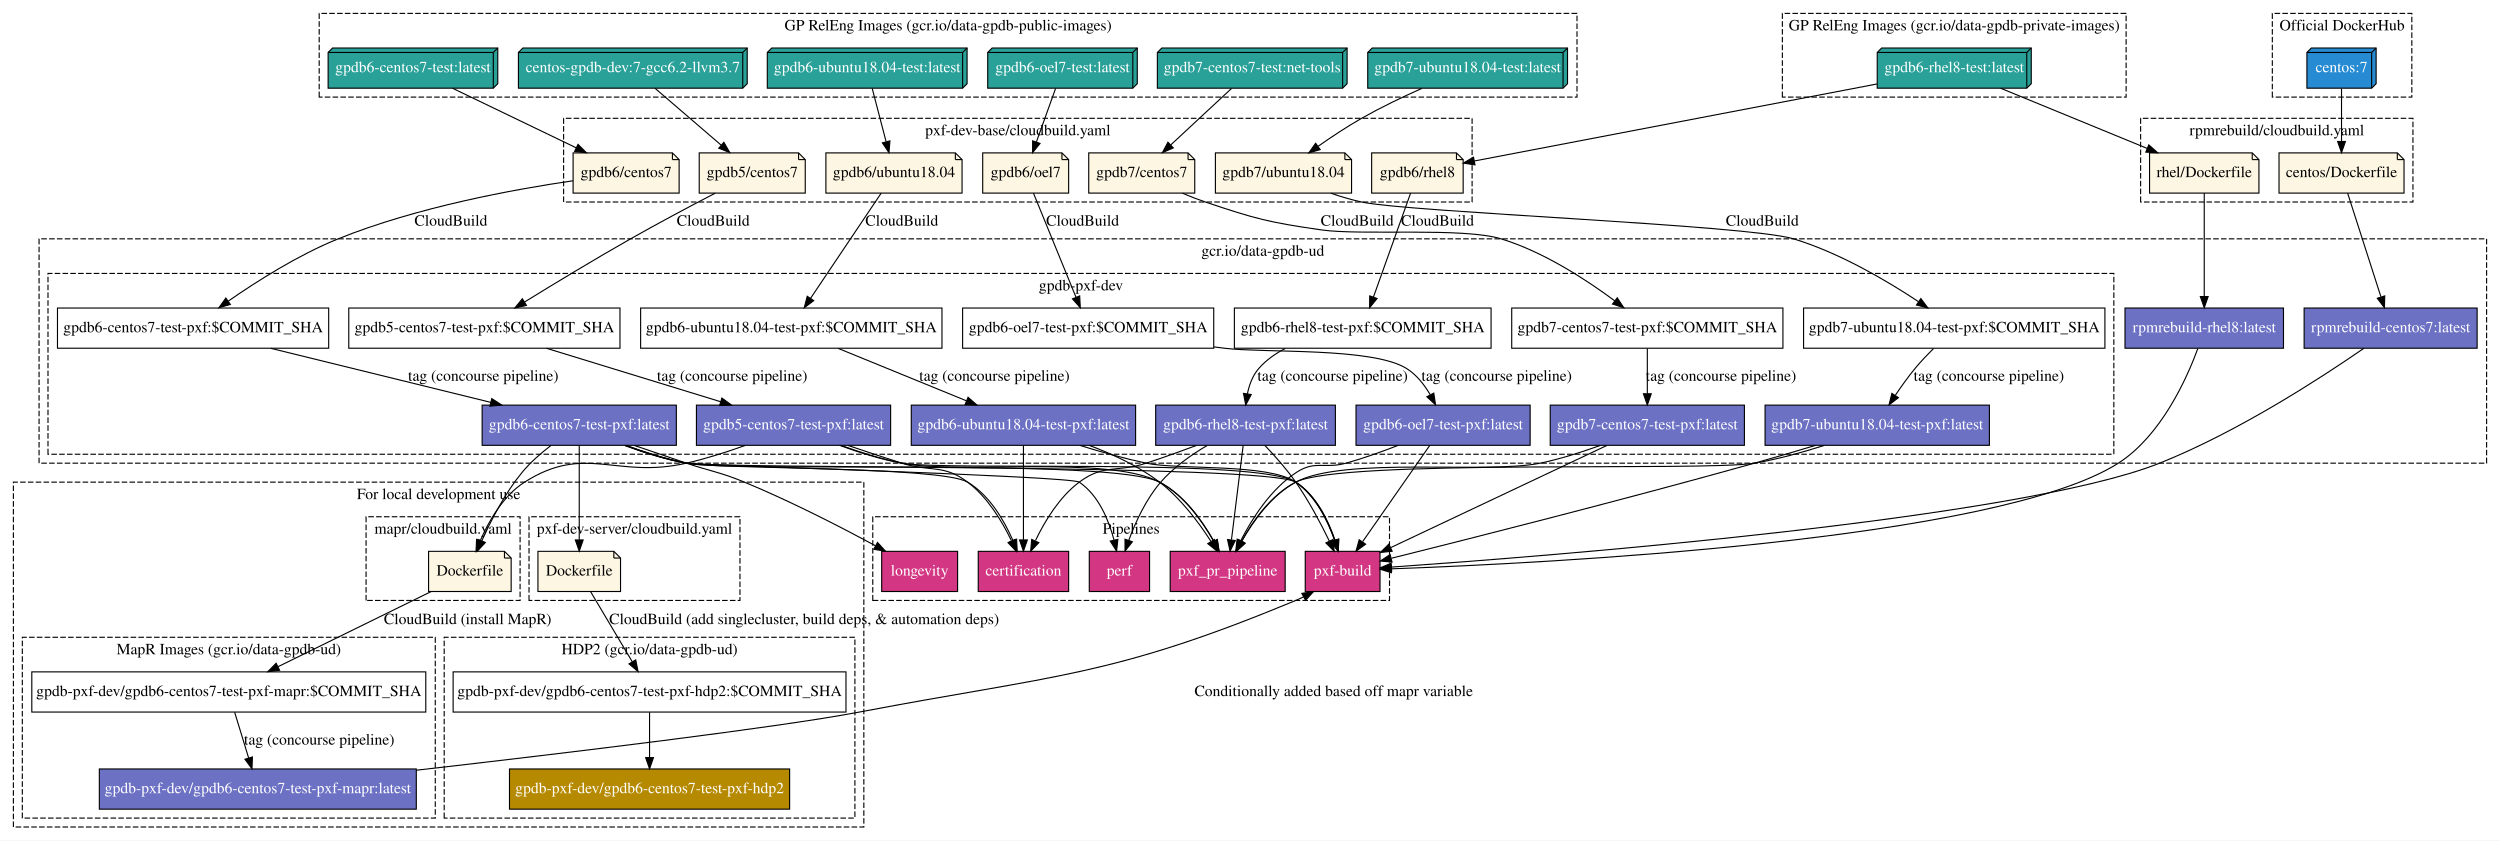
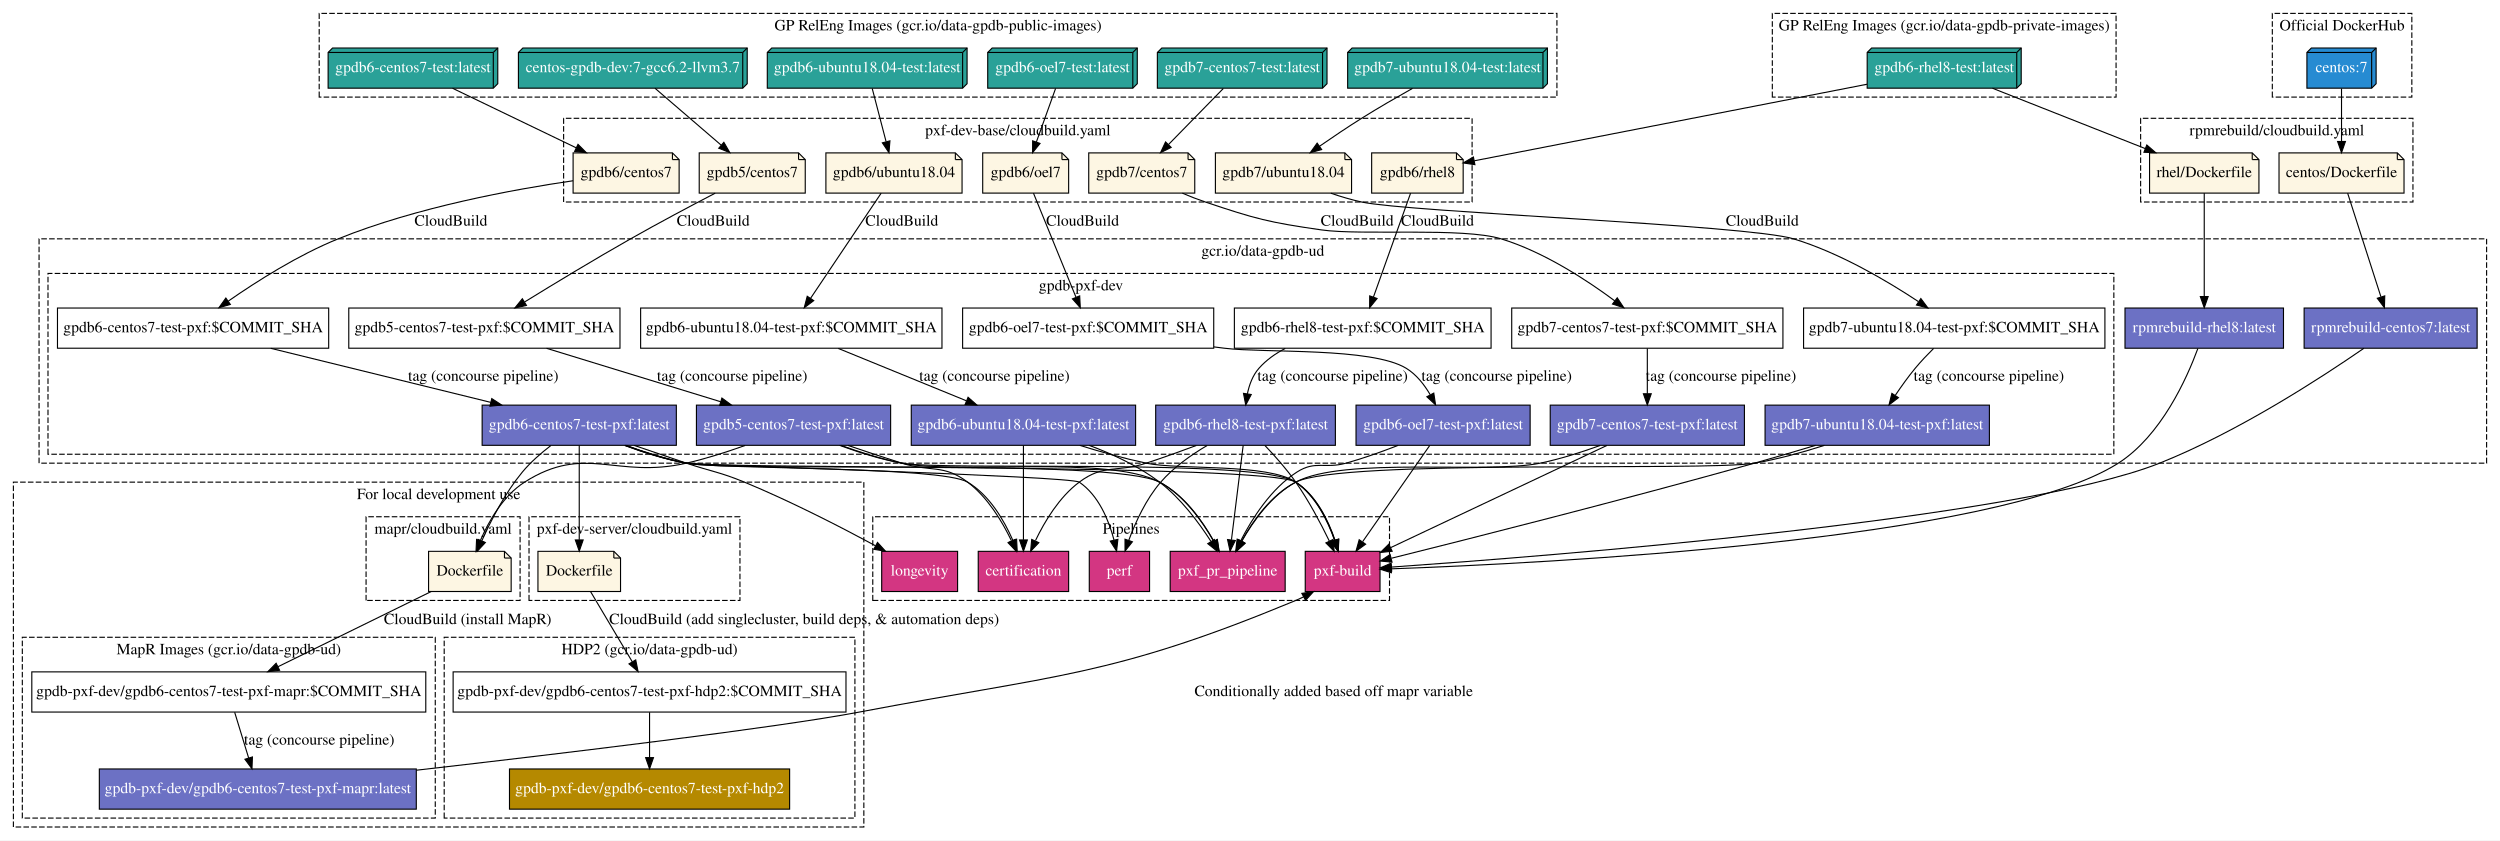
<svg xmlns="http://www.w3.org/2000/svg" width="2240pt" height="753pt" viewBox="0.00 0.00 2240.00 753.00">
  <g id="graph0" class="graph" transform="scale(1 1) rotate(0) translate(4 749)">
    <polygon fill="white" stroke="transparent" points="-4,4 -4,-749 2236,-749 2236,4 -4,4" />
    <g id="clust1" class="cluster">
      <polygon fill="none" stroke="black" stroke-dasharray="5,2" points="2032,-662 2032,-737 2157,-737 2157,-662 2032,-662" />
      <text text-anchor="middle" x="2094.5" y="-721.8" font-family="Times,serif" font-size="14.00">Official DockerHub</text>
    </g>
    <g id="clust2" class="cluster">
-       <polygon fill="none" stroke="black" stroke-dasharray="5,2" points="282,-662 282,-737 1409,-737 1409,-662 282,-662" />
-       <text text-anchor="middle" x="845.5" y="-721.8" font-family="Times,serif" font-size="14.00">GP RelEng Images (gcr.io/data-gpdb-public-images)</text>
+       <polygon fill="none" stroke="black" stroke-dasharray="5,2" points="282,-662 282,-737 1391,-737 1391,-662 282,-662" />
+       <text text-anchor="middle" x="836.5" y="-721.8" font-family="Times,serif" font-size="14.00">GP RelEng Images (gcr.io/data-gpdb-public-images)</text>
    </g>
    <g id="clust3" class="cluster">
-       <polygon fill="none" stroke="black" stroke-dasharray="5,2" points="1593,-662 1593,-737 1901,-737 1901,-662 1593,-662" />
-       <text text-anchor="middle" x="1747" y="-721.8" font-family="Times,serif" font-size="14.00">GP RelEng Images (gcr.io/data-gpdb-private-images)</text>
+       <polygon fill="none" stroke="black" stroke-dasharray="5,2" points="1584,-662 1584,-737 1892,-737 1892,-662 1584,-662" />
+       <text text-anchor="middle" x="1738" y="-721.8" font-family="Times,serif" font-size="14.00">GP RelEng Images (gcr.io/data-gpdb-private-images)</text>
    </g>
    <g id="clust4" class="cluster">
      <polygon fill="none" stroke="black" stroke-dasharray="5,2" points="501,-568 501,-643 1315,-643 1315,-568 501,-568" />
      <text text-anchor="middle" x="908" y="-627.8" font-family="Times,serif" font-size="14.00">pxf-dev-base/cloudbuild.yaml</text>
    </g>
    <g id="clust5" class="cluster">
      <polygon fill="none" stroke="black" stroke-dasharray="5,2" points="1914,-568 1914,-643 2158,-643 2158,-568 1914,-568" />
      <text text-anchor="middle" x="2036" y="-627.8" font-family="Times,serif" font-size="14.00">rpmrebuild/cloudbuild.yaml</text>
    </g>
    <g id="clust6" class="cluster">
      <polygon fill="none" stroke="black" stroke-dasharray="5,2" points="31,-334 31,-535 2224,-535 2224,-334 31,-334" />
      <text text-anchor="middle" x="1127.5" y="-519.8" font-family="Times,serif" font-size="14.00">gcr.io/data-gpdb-ud</text>
    </g>
    <g id="clust7" class="cluster">
      <polygon fill="none" stroke="black" stroke-dasharray="5,2" points="39,-342 39,-504 1890,-504 1890,-342 39,-342" />
      <text text-anchor="middle" x="964.5" y="-488.8" font-family="Times,serif" font-size="14.00">gpdb-pxf-dev</text>
    </g>
    <g id="clust8" class="cluster">
      <polygon fill="none" stroke="black" stroke-dasharray="5,2" points="778,-211 778,-286 1241,-286 1241,-211 778,-211" />
      <text text-anchor="middle" x="1009.5" y="-270.8" font-family="Times,serif" font-size="14.00">Pipelines</text>
    </g>
    <g id="clust9" class="cluster">
      <polygon fill="none" stroke="black" stroke-dasharray="5,2" points="8,-8 8,-317 770,-317 770,-8 8,-8" />
      <text text-anchor="middle" x="389" y="-301.8" font-family="Times,serif" font-size="14.00">For local development use</text>
    </g>
    <g id="clust10" class="cluster">
      <polygon fill="none" stroke="black" stroke-dasharray="5,2" points="470,-211 470,-286 659,-286 659,-211 470,-211" />
      <text text-anchor="middle" x="564.5" y="-270.8" font-family="Times,serif" font-size="14.00">pxf-dev-server/cloudbuild.yaml</text>
    </g>
    <g id="clust11" class="cluster">
      <polygon fill="none" stroke="black" stroke-dasharray="5,2" points="324,-211 324,-286 462,-286 462,-211 324,-211" />
      <text text-anchor="middle" x="393" y="-270.8" font-family="Times,serif" font-size="14.00">mapr/cloudbuild.yaml</text>
    </g>
    <g id="clust12" class="cluster">
      <polygon fill="none" stroke="black" stroke-dasharray="5,2" points="16,-16 16,-178 386,-178 386,-16 16,-16" />
      <text text-anchor="middle" x="201" y="-162.8" font-family="Times,serif" font-size="14.00">MapR Images (gcr.io/data-gpdb-ud)</text>
    </g>
    <g id="clust13" class="cluster">
      <polygon fill="none" stroke="black" stroke-dasharray="5,2" points="394,-16 394,-178 762,-178 762,-16 394,-16" />
      <text text-anchor="middle" x="578" y="-162.8" font-family="Times,serif" font-size="14.00">HDP2 (gcr.io/data-gpdb-ud)</text>
    </g>
    <g id="node1" class="node">
      <polygon fill="#268bd2" stroke="black" points="2125,-706 2067,-706 2063,-702 2063,-670 2121,-670 2125,-674 2125,-706" />
      <polyline fill="none" stroke="black" points="2121,-702 2063,-702 " />
      <polyline fill="none" stroke="black" points="2121,-702 2121,-670 " />
      <polyline fill="none" stroke="black" points="2121,-702 2125,-706 " />
      <text text-anchor="middle" x="2094" y="-684.3" font-family="Times,serif" font-size="14.00" fill="white">centos:7</text>
    </g>
    <g id="node16" class="node">
      <polygon fill="#fdf6e3" stroke="black" points="2144,-612 2038,-612 2038,-576 2150,-576 2150,-606 2144,-612" />
      <polyline fill="none" stroke="black" points="2144,-612 2144,-606 " />
      <polyline fill="none" stroke="black" points="2150,-606 2144,-606 " />
      <text text-anchor="middle" x="2094" y="-590.3" font-family="Times,serif" font-size="14.00">centos/Dockerfile</text>
    </g>
    <g id="edge22" class="edge">
      <path fill="none" stroke="black" d="M2094,-669.7C2094,-656.46 2094,-637.95 2094,-622.66" />
      <polygon fill="black" stroke="black" points="2097.5,-622.23 2094,-612.23 2090.5,-622.23 2097.5,-622.23" />
    </g>
    <g id="node2" class="node">
      <polygon fill="#2aa198" stroke="black" points="665.5,-706 464.5,-706 460.5,-702 460.5,-670 661.5,-670 665.5,-674 665.5,-706" />
      <polyline fill="none" stroke="black" points="661.5,-702 460.5,-702 " />
      <polyline fill="none" stroke="black" points="661.5,-702 661.5,-670 " />
      <polyline fill="none" stroke="black" points="661.5,-702 665.5,-706 " />
      <text text-anchor="middle" x="563" y="-684.3" font-family="Times,serif" font-size="14.00" fill="white">centos-gpdb-dev:7-gcc6.2-llvm3.7</text>
    </g>
    <g id="node9" class="node">
      <polygon fill="#fdf6e3" stroke="black" points="711.5,-612 622.5,-612 622.5,-576 717.5,-576 717.5,-606 711.5,-612" />
      <polyline fill="none" stroke="black" points="711.5,-612 711.5,-606 " />
      <polyline fill="none" stroke="black" points="717.5,-606 711.5,-606 " />
      <text text-anchor="middle" x="670" y="-590.3" font-family="Times,serif" font-size="14.00">gpdb5/centos7</text>
    </g>
    <g id="edge1" class="edge">
      <path fill="none" stroke="black" d="M582.88,-669.91C599.59,-655.54 623.66,-634.85 642.27,-618.85" />
      <polygon fill="black" stroke="black" points="644.57,-621.48 649.87,-612.31 640,-616.18 644.57,-621.48" />
    </g>
    <g id="node3" class="node">
      <polygon fill="#2aa198" stroke="black" points="442,-706 294,-706 290,-702 290,-670 438,-670 442,-674 442,-706" />
      <polyline fill="none" stroke="black" points="438,-702 290,-702 " />
      <polyline fill="none" stroke="black" points="438,-702 438,-670 " />
      <polyline fill="none" stroke="black" points="438,-702 442,-706 " />
      <text text-anchor="middle" x="366" y="-684.3" font-family="Times,serif" font-size="14.00" fill="white">gpdb6-centos7-test:latest</text>
    </g>
    <g id="node10" class="node">
      <polygon fill="#fdf6e3" stroke="black" points="598.5,-612 509.5,-612 509.5,-576 604.5,-576 604.5,-606 598.5,-612" />
      <polyline fill="none" stroke="black" points="598.5,-612 598.5,-606 " />
      <polyline fill="none" stroke="black" points="604.5,-606 598.5,-606 " />
      <text text-anchor="middle" x="557" y="-590.3" font-family="Times,serif" font-size="14.00">gpdb6/centos7</text>
    </g>
    <g id="edge4" class="edge">
      <path fill="none" stroke="black" d="M401.48,-669.91C432.74,-654.85 478.43,-632.85 512.2,-616.58" />
      <polygon fill="black" stroke="black" points="513.9,-619.65 521.39,-612.15 510.86,-613.34 513.9,-619.65" />
    </g>
    <g id="node4" class="node">
      <polygon fill="#2aa198" stroke="black" points="862.5,-706 687.5,-706 683.5,-702 683.5,-670 858.5,-670 862.5,-674 862.5,-706" />
      <polyline fill="none" stroke="black" points="858.5,-702 683.5,-702 " />
      <polyline fill="none" stroke="black" points="858.5,-702 858.5,-670 " />
      <polyline fill="none" stroke="black" points="858.5,-702 862.5,-706 " />
      <text text-anchor="middle" x="773" y="-684.3" font-family="Times,serif" font-size="14.00" fill="white">gpdb6-ubuntu18.04-test:latest</text>
    </g>
    <g id="node12" class="node">
      <polygon fill="#fdf6e3" stroke="black" points="852,-612 736,-612 736,-576 858,-576 858,-606 852,-612" />
      <polyline fill="none" stroke="black" points="852,-612 852,-606 " />
      <polyline fill="none" stroke="black" points="858,-606 852,-606 " />
      <text text-anchor="middle" x="797" y="-590.3" font-family="Times,serif" font-size="14.00">gpdb6/ubuntu18.04</text>
    </g>
    <g id="edge10" class="edge">
      <path fill="none" stroke="black" d="M777.51,-669.7C781,-656.33 785.89,-637.59 789.9,-622.22" />
      <polygon fill="black" stroke="black" points="793.37,-622.79 792.51,-612.23 786.6,-621.02 793.37,-622.79" />
    </g>
    <g id="node5" class="node">
      <polygon fill="#2aa198" stroke="black" points="1015,-706 885,-706 881,-702 881,-670 1011,-670 1015,-674 1015,-706" />
      <polyline fill="none" stroke="black" points="1011,-702 881,-702 " />
      <polyline fill="none" stroke="black" points="1011,-702 1011,-670 " />
      <polyline fill="none" stroke="black" points="1011,-702 1015,-706 " />
      <text text-anchor="middle" x="948" y="-684.3" font-family="Times,serif" font-size="14.00" fill="white">gpdb6-oel7-test:latest</text>
    </g>
    <g id="node13" class="node">
      <polygon fill="#fdf6e3" stroke="black" points="947.5,-612 876.5,-612 876.5,-576 953.5,-576 953.5,-606 947.5,-612" />
      <polyline fill="none" stroke="black" points="947.5,-612 947.5,-606 " />
      <polyline fill="none" stroke="black" points="953.5,-606 947.5,-606 " />
      <text text-anchor="middle" x="915" y="-590.3" font-family="Times,serif" font-size="14.00">gpdb6/oel7</text>
    </g>
    <g id="edge13" class="edge">
      <path fill="none" stroke="black" d="M941.79,-669.7C936.95,-656.2 930.15,-637.23 924.6,-621.78" />
      <polygon fill="black" stroke="black" points="927.85,-620.46 921.18,-612.23 921.26,-622.82 927.85,-620.46" />
    </g>
    <g id="node6" class="node">
-       <polygon fill="#2aa198" stroke="black" points="1203,-706 1037,-706 1033,-702 1033,-670 1199,-670 1203,-674 1203,-706" />
-       <polyline fill="none" stroke="black" points="1199,-702 1033,-702 " />
-       <polyline fill="none" stroke="black" points="1199,-702 1199,-670 " />
-       <polyline fill="none" stroke="black" points="1199,-702 1203,-706 " />
-       <text text-anchor="middle" x="1118" y="-684.3" font-family="Times,serif" font-size="14.00" fill="white">gpdb7-centos7-test:net-tools</text>
+       <polygon fill="#2aa198" stroke="black" points="1185,-706 1037,-706 1033,-702 1033,-670 1181,-670 1185,-674 1185,-706" />
+       <polyline fill="none" stroke="black" points="1181,-702 1033,-702 " />
+       <polyline fill="none" stroke="black" points="1181,-702 1181,-670 " />
+       <polyline fill="none" stroke="black" points="1181,-702 1185,-706 " />
+       <text text-anchor="middle" x="1109" y="-684.3" font-family="Times,serif" font-size="14.00" fill="white">gpdb7-centos7-test:latest</text>
    </g>
    <g id="node14" class="node">
      <polygon fill="#fdf6e3" stroke="black" points="1060.5,-612 971.5,-612 971.5,-576 1066.5,-576 1066.5,-606 1060.5,-612" />
      <polyline fill="none" stroke="black" points="1060.5,-612 1060.5,-606 " />
      <polyline fill="none" stroke="black" points="1066.5,-606 1060.5,-606 " />
      <text text-anchor="middle" x="1019" y="-590.3" font-family="Times,serif" font-size="14.00">gpdb7/centos7</text>
    </g>
    <g id="edge16" class="edge">
-       <path fill="none" stroke="black" d="M1099.38,-669.7C1084.03,-655.43 1062.09,-635.04 1045,-619.16" />
-       <polygon fill="black" stroke="black" points="1047.25,-616.47 1037.54,-612.23 1042.48,-621.6 1047.25,-616.47" />
+       <path fill="none" stroke="black" d="M1092.07,-669.7C1078.24,-655.56 1058.53,-635.41 1043.06,-619.59" />
+       <polygon fill="black" stroke="black" points="1045.35,-616.93 1035.85,-612.23 1040.34,-621.82 1045.35,-616.93" />
    </g>
    <g id="node7" class="node">
-       <polygon fill="#2aa198" stroke="black" points="1400.5,-706 1225.5,-706 1221.5,-702 1221.5,-670 1396.5,-670 1400.5,-674 1400.5,-706" />
-       <polyline fill="none" stroke="black" points="1396.5,-702 1221.5,-702 " />
-       <polyline fill="none" stroke="black" points="1396.5,-702 1396.5,-670 " />
-       <polyline fill="none" stroke="black" points="1396.5,-702 1400.5,-706 " />
-       <text text-anchor="middle" x="1311" y="-684.3" font-family="Times,serif" font-size="14.00" fill="white">gpdb7-ubuntu18.04-test:latest</text>
+       <polygon fill="#2aa198" stroke="black" points="1382.5,-706 1207.5,-706 1203.5,-702 1203.5,-670 1378.5,-670 1382.5,-674 1382.5,-706" />
+       <polyline fill="none" stroke="black" points="1378.5,-702 1203.5,-702 " />
+       <polyline fill="none" stroke="black" points="1378.5,-702 1378.5,-670 " />
+       <polyline fill="none" stroke="black" points="1378.5,-702 1382.5,-706 " />
+       <text text-anchor="middle" x="1293" y="-684.3" font-family="Times,serif" font-size="14.00" fill="white">gpdb7-ubuntu18.04-test:latest</text>
    </g>
    <g id="node15" class="node">
      <polygon fill="#fdf6e3" stroke="black" points="1201,-612 1085,-612 1085,-576 1207,-576 1207,-606 1201,-612" />
      <polyline fill="none" stroke="black" points="1201,-612 1201,-606 " />
      <polyline fill="none" stroke="black" points="1207,-606 1201,-606 " />
      <text text-anchor="middle" x="1146" y="-590.3" font-family="Times,serif" font-size="14.00">gpdb7/ubuntu18.04</text>
    </g>
    <g id="edge19" class="edge">
-       <path fill="none" stroke="black" d="M1270.03,-669.83C1253,-662.23 1233.22,-652.8 1216,-643 1202.81,-635.49 1188.9,-626.26 1176.99,-617.9" />
-       <polygon fill="black" stroke="black" points="1178.88,-614.95 1168.71,-612 1174.82,-620.65 1178.88,-614.95" />
+       <path fill="none" stroke="black" d="M1261.56,-669.8C1247.47,-661.9 1230.74,-652.24 1216,-643 1203.44,-635.13 1189.95,-626.03 1178.19,-617.89" />
+       <polygon fill="black" stroke="black" points="1180.18,-615.01 1169.97,-612.16 1176.17,-620.75 1180.18,-615.01" />
    </g>
    <g id="node8" class="node">
-       <polygon fill="#2aa198" stroke="black" points="1816,-706 1682,-706 1678,-702 1678,-670 1812,-670 1816,-674 1816,-706" />
-       <polyline fill="none" stroke="black" points="1812,-702 1678,-702 " />
-       <polyline fill="none" stroke="black" points="1812,-702 1812,-670 " />
-       <polyline fill="none" stroke="black" points="1812,-702 1816,-706 " />
-       <text text-anchor="middle" x="1747" y="-684.3" font-family="Times,serif" font-size="14.00" fill="white">gpdb6-rhel8-test:latest</text>
+       <polygon fill="#2aa198" stroke="black" points="1807,-706 1673,-706 1669,-702 1669,-670 1803,-670 1807,-674 1807,-706" />
+       <polyline fill="none" stroke="black" points="1803,-702 1669,-702 " />
+       <polyline fill="none" stroke="black" points="1803,-702 1803,-670 " />
+       <polyline fill="none" stroke="black" points="1803,-702 1807,-706 " />
+       <text text-anchor="middle" x="1738" y="-684.3" font-family="Times,serif" font-size="14.00" fill="white">gpdb6-rhel8-test:latest</text>
    </g>
    <g id="node11" class="node">
      <polygon fill="#fdf6e3" stroke="black" points="1301,-612 1225,-612 1225,-576 1307,-576 1307,-606 1301,-612" />
      <polyline fill="none" stroke="black" points="1301,-612 1301,-606 " />
      <polyline fill="none" stroke="black" points="1307,-606 1301,-606 " />
      <text text-anchor="middle" x="1266" y="-590.3" font-family="Times,serif" font-size="14.00">gpdb6/rhel8</text>
    </g>
    <g id="edge7" class="edge">
-       <path fill="none" stroke="black" d="M1677.83,-673.77C1580.05,-655.07 1403.7,-621.34 1316.97,-604.75" />
-       <polygon fill="black" stroke="black" points="1317.58,-601.3 1307.1,-602.86 1316.26,-608.18 1317.58,-601.3" />
+       <path fill="none" stroke="black" d="M1668.86,-673.52C1573.02,-654.84 1402.02,-621.51 1316.96,-604.93" />
+       <polygon fill="black" stroke="black" points="1317.51,-601.47 1307.02,-603 1316.17,-608.34 1317.51,-601.47" />
    </g>
    <g id="node17" class="node">
      <polygon fill="#fdf6e3" stroke="black" points="2014,-612 1922,-612 1922,-576 2020,-576 2020,-606 2014,-612" />
      <polyline fill="none" stroke="black" points="2014,-612 2014,-606 " />
      <polyline fill="none" stroke="black" points="2020,-606 2014,-606 " />
      <text text-anchor="middle" x="1971" y="-590.3" font-family="Times,serif" font-size="14.00">rhel/Dockerfile</text>
    </g>
    <g id="edge24" class="edge">
-       <path fill="none" stroke="black" d="M1788.61,-669.91C1825.74,-654.66 1880.23,-632.28 1919.98,-615.96" />
-       <polygon fill="black" stroke="black" points="1921.32,-619.19 1929.24,-612.15 1918.66,-612.71 1921.32,-619.19" />
+       <path fill="none" stroke="black" d="M1781.28,-669.91C1819.98,-654.63 1876.82,-632.19 1918.19,-615.85" />
+       <polygon fill="black" stroke="black" points="1919.54,-619.08 1927.56,-612.15 1916.97,-612.57 1919.54,-619.08" />
    </g>
    <g id="node18" class="node">
      <polygon fill="none" stroke="black" points="551.5,-473 308.5,-473 308.5,-437 551.5,-437 551.5,-473" />
      <text text-anchor="middle" x="430" y="-451.3" font-family="Times,serif" font-size="14.00">gpdb5-centos7-test-pxf:$COMMIT_SHA</text>
    </g>
    <g id="edge2" class="edge">
      <path fill="none" stroke="black" d="M636.84,-575.94C615.11,-564.62 586.17,-549.27 561,-535 528.55,-516.6 492.28,-494.61 466.15,-478.51" />
      <polygon fill="black" stroke="black" points="467.7,-475.36 457.35,-473.08 464.02,-481.31 467.7,-475.36" />
      <text text-anchor="middle" x="635" y="-546.8" font-family="Times,serif" font-size="14.00">CloudBuild</text>
    </g>
    <g id="node19" class="node">
      <polygon fill="none" stroke="black" points="290.5,-473 47.5,-473 47.5,-437 290.5,-437 290.5,-473" />
      <text text-anchor="middle" x="169" y="-451.3" font-family="Times,serif" font-size="14.00">gpdb6-centos7-test-pxf:$COMMIT_SHA</text>
    </g>
    <g id="edge5" class="edge">
      <path fill="none" stroke="black" d="M509.48,-587.04C456.65,-579.35 369.46,-563.44 299,-535 263.29,-520.59 226.09,-496.97 200.67,-479.3" />
      <polygon fill="black" stroke="black" points="202.39,-476.23 192.2,-473.32 198.36,-481.95 202.39,-476.23" />
      <text text-anchor="middle" x="400" y="-546.8" font-family="Times,serif" font-size="14.00">CloudBuild</text>
    </g>
    <g id="node20" class="node">
      <polygon fill="none" stroke="black" points="1332,-473 1102,-473 1102,-437 1332,-437 1332,-473" />
      <text text-anchor="middle" x="1217" y="-451.3" font-family="Times,serif" font-size="14.00">gpdb6-rhel8-test-pxf:$COMMIT_SHA</text>
    </g>
    <g id="edge8" class="edge">
      <path fill="none" stroke="black" d="M1259.89,-575.93C1251.53,-552.54 1236.43,-510.33 1226.56,-482.73" />
      <polygon fill="black" stroke="black" points="1229.85,-481.53 1223.18,-473.29 1223.26,-483.88 1229.85,-481.53" />
      <text text-anchor="middle" x="1284" y="-546.8" font-family="Times,serif" font-size="14.00">CloudBuild</text>
    </g>
    <g id="node21" class="node">
      <polygon fill="none" stroke="black" points="840,-473 570,-473 570,-437 840,-437 840,-473" />
      <text text-anchor="middle" x="705" y="-451.3" font-family="Times,serif" font-size="14.00">gpdb6-ubuntu18.04-test-pxf:$COMMIT_SHA</text>
    </g>
    <g id="edge11" class="edge">
      <path fill="none" stroke="black" d="M785.53,-575.93C769.63,-552.24 740.73,-509.21 722.22,-481.65" />
      <polygon fill="black" stroke="black" points="725.09,-479.64 716.61,-473.29 719.28,-483.54 725.09,-479.64" />
      <text text-anchor="middle" x="804" y="-546.8" font-family="Times,serif" font-size="14.00">CloudBuild</text>
    </g>
    <g id="node22" class="node">
      <polygon fill="none" stroke="black" points="1083.5,-473 858.5,-473 858.5,-437 1083.5,-437 1083.5,-473" />
      <text text-anchor="middle" x="971" y="-451.3" font-family="Times,serif" font-size="14.00">gpdb6-oel7-test-pxf:$COMMIT_SHA</text>
    </g>
    <g id="edge14" class="edge">
      <path fill="none" stroke="black" d="M921.98,-575.93C931.54,-552.54 948.79,-510.33 960.07,-482.73" />
      <polygon fill="black" stroke="black" points="963.39,-483.87 963.93,-473.29 956.91,-481.22 963.39,-483.87" />
      <text text-anchor="middle" x="966" y="-546.8" font-family="Times,serif" font-size="14.00">CloudBuild</text>
    </g>
    <g id="node23" class="node">
      <polygon fill="none" stroke="black" points="1593.5,-473 1350.5,-473 1350.5,-437 1593.5,-437 1593.5,-473" />
      <text text-anchor="middle" x="1472" y="-451.3" font-family="Times,serif" font-size="14.00">gpdb7-centos7-test-pxf:$COMMIT_SHA</text>
    </g>
    <g id="edge17" class="edge">
      <path fill="none" stroke="black" d="M1055.42,-575.89C1062.18,-573.04 1069.24,-570.27 1076,-568 1121.06,-552.84 1132.94,-549.76 1180,-543 1215.46,-537.9 1306.74,-545.45 1341,-535 1379.11,-523.37 1417.55,-498.24 1442.84,-479.42" />
      <polygon fill="black" stroke="black" points="1445.04,-482.15 1450.89,-473.31 1440.81,-476.57 1445.04,-482.15" />
      <text text-anchor="middle" x="1212" y="-546.8" font-family="Times,serif" font-size="14.00">CloudBuild</text>
    </g>
    <g id="node24" class="node">
      <polygon fill="none" stroke="black" points="1882,-473 1612,-473 1612,-437 1882,-437 1882,-473" />
      <text text-anchor="middle" x="1747" y="-451.3" font-family="Times,serif" font-size="14.00">gpdb7-ubuntu18.04-test-pxf:$COMMIT_SHA</text>
    </g>
    <g id="edge20" class="edge">
      <path fill="none" stroke="black" d="M1188.43,-575.88C1197.41,-572.81 1206.92,-569.97 1216,-568 1258.17,-558.83 1561.69,-547.48 1603,-535 1644.13,-522.57 1686.74,-497.4 1714.83,-478.8" />
      <polygon fill="black" stroke="black" points="1717.08,-481.5 1723.42,-473.01 1713.17,-475.7 1717.08,-481.5" />
      <text text-anchor="middle" x="1575" y="-546.8" font-family="Times,serif" font-size="14.00">CloudBuild</text>
    </g>
    <g id="node32" class="node">
      <polygon fill="#6c71c4" stroke="black" points="2215.5,-473 2060.5,-473 2060.5,-437 2215.5,-437 2215.5,-473" />
      <text text-anchor="middle" x="2138" y="-451.3" font-family="Times,serif" font-size="14.00" fill="white">rpmrebuild-centos7:latest</text>
    </g>
    <g id="edge23" class="edge">
      <path fill="none" stroke="black" d="M2099.48,-575.93C2106.96,-552.65 2120.43,-510.7 2129.3,-483.1" />
      <polygon fill="black" stroke="black" points="2132.72,-483.88 2132.45,-473.29 2126.06,-481.74 2132.72,-483.88" />
    </g>
    <g id="node33" class="node">
      <polygon fill="#6c71c4" stroke="black" points="2042,-473 1900,-473 1900,-437 2042,-437 2042,-473" />
      <text text-anchor="middle" x="1971" y="-451.3" font-family="Times,serif" font-size="14.00" fill="white">rpmrebuild-rhel8:latest</text>
    </g>
    <g id="edge25" class="edge">
      <path fill="none" stroke="black" d="M1971,-575.93C1971,-552.75 1971,-511.06 1971,-483.46" />
      <polygon fill="black" stroke="black" points="1974.5,-483.29 1971,-473.29 1967.5,-483.29 1974.5,-483.29" />
    </g>
    <g id="node25" class="node">
      <polygon fill="#6c71c4" stroke="black" points="794,-386 620,-386 620,-350 794,-350 794,-386" />
      <text text-anchor="middle" x="707" y="-364.3" font-family="Times,serif" font-size="14.00" fill="white">gpdb5-centos7-test-pxf:latest</text>
    </g>
    <g id="edge3" class="edge">
      <path fill="none" stroke="black" d="M485.72,-436.9C530.8,-423.07 594.36,-403.56 641.8,-389.01" />
      <polygon fill="black" stroke="black" points="642.83,-392.35 651.37,-386.07 640.78,-385.66 642.83,-392.35" />
      <text text-anchor="middle" x="652" y="-407.8" font-family="Times,serif" font-size="14.00">tag (concourse pipeline)</text>
    </g>
    <g id="node26" class="node">
      <polygon fill="#6c71c4" stroke="black" points="602,-386 428,-386 428,-350 602,-350 602,-386" />
      <text text-anchor="middle" x="515" y="-364.3" font-family="Times,serif" font-size="14.00" fill="white">gpdb6-centos7-test-pxf:latest</text>
    </g>
    <g id="edge6" class="edge">
      <path fill="none" stroke="black" d="M238.6,-436.9C295.62,-422.89 376.3,-403.07 435.78,-388.46" />
      <polygon fill="black" stroke="black" points="436.63,-391.86 445.51,-386.07 434.96,-385.06 436.63,-391.86" />
      <text text-anchor="middle" x="429" y="-407.8" font-family="Times,serif" font-size="14.00">tag (concourse pipeline)</text>
    </g>
    <g id="node27" class="node">
      <polygon fill="#6c71c4" stroke="black" points="1192.5,-386 1031.5,-386 1031.5,-350 1192.5,-350 1192.5,-386" />
      <text text-anchor="middle" x="1112" y="-364.3" font-family="Times,serif" font-size="14.00" fill="white">gpdb6-rhel8-test-pxf:latest</text>
    </g>
    <g id="edge9" class="edge">
      <path fill="none" stroke="black" d="M1147.58,-436.8C1138.73,-432.2 1130.51,-426.37 1124,-419 1118.43,-412.69 1115.34,-404.26 1113.65,-396.11" />
      <polygon fill="black" stroke="black" points="1117.1,-395.52 1112.18,-386.13 1110.18,-396.54 1117.1,-395.52" />
      <text text-anchor="middle" x="1190" y="-407.8" font-family="Times,serif" font-size="14.00">tag (concourse pipeline)</text>
    </g>
    <g id="node28" class="node">
      <polygon fill="#6c71c4" stroke="black" points="1013.5,-386 812.5,-386 812.5,-350 1013.5,-350 1013.5,-386" />
      <text text-anchor="middle" x="913" y="-364.3" font-family="Times,serif" font-size="14.00" fill="white">gpdb6-ubuntu18.04-test-pxf:latest</text>
    </g>
    <g id="edge12" class="edge">
      <path fill="none" stroke="black" d="M747.09,-436.8C780.19,-423.27 826.43,-404.38 861.69,-389.97" />
      <polygon fill="black" stroke="black" points="863.39,-393.05 871.33,-386.03 860.75,-386.57 863.39,-393.05" />
      <text text-anchor="middle" x="887" y="-407.8" font-family="Times,serif" font-size="14.00">tag (concourse pipeline)</text>
    </g>
    <g id="node29" class="node">
      <polygon fill="#6c71c4" stroke="black" points="1367,-386 1211,-386 1211,-350 1367,-350 1367,-386" />
      <text text-anchor="middle" x="1289" y="-364.3" font-family="Times,serif" font-size="14.00" fill="white">gpdb6-oel7-test-pxf:latest</text>
    </g>
    <g id="edge15" class="edge">
      <path fill="none" stroke="black" d="M1083.66,-438.18C1086.8,-437.78 1089.92,-437.38 1093,-437 1129.16,-432.48 1224.91,-438.01 1256,-419 1265.09,-413.44 1272.19,-404.33 1277.43,-395.39" />
      <polygon fill="black" stroke="black" points="1280.66,-396.78 1282.24,-386.3 1274.47,-393.51 1280.66,-396.78" />
      <text text-anchor="middle" x="1337" y="-407.8" font-family="Times,serif" font-size="14.00">tag (concourse pipeline)</text>
    </g>
    <g id="node30" class="node">
      <polygon fill="#6c71c4" stroke="black" points="1559,-386 1385,-386 1385,-350 1559,-350 1559,-386" />
      <text text-anchor="middle" x="1472" y="-364.3" font-family="Times,serif" font-size="14.00" fill="white">gpdb7-centos7-test-pxf:latest</text>
    </g>
    <g id="edge18" class="edge">
      <path fill="none" stroke="black" d="M1472,-436.8C1472,-425.16 1472,-409.55 1472,-396.24" />
      <polygon fill="black" stroke="black" points="1475.5,-396.18 1472,-386.18 1468.5,-396.18 1475.5,-396.18" />
      <text text-anchor="middle" x="1538" y="-407.8" font-family="Times,serif" font-size="14.00">tag (concourse pipeline)</text>
    </g>
    <g id="node31" class="node">
      <polygon fill="#6c71c4" stroke="black" points="1778.5,-386 1577.5,-386 1577.5,-350 1778.5,-350 1778.5,-386" />
      <text text-anchor="middle" x="1678" y="-364.3" font-family="Times,serif" font-size="14.00" fill="white">gpdb7-ubuntu18.04-test-pxf:latest</text>
    </g>
    <g id="edge21" class="edge">
      <path fill="none" stroke="black" d="M1728.52,-436.81C1722.98,-431.32 1717.04,-425.09 1712,-419 1705.78,-411.48 1699.59,-402.82 1694.23,-394.85" />
      <polygon fill="black" stroke="black" points="1696.99,-392.68 1688.58,-386.24 1691.14,-396.52 1696.99,-392.68" />
      <text text-anchor="middle" x="1778" y="-407.8" font-family="Times,serif" font-size="14.00">tag (concourse pipeline)</text>
    </g>
    <g id="node34" class="node">
      <polygon fill="#d33682" stroke="black" points="953.5,-255 872.5,-255 872.5,-219 953.5,-219 953.5,-255" />
      <text text-anchor="middle" x="913" y="-233.3" font-family="Times,serif" font-size="14.00" fill="white">certification</text>
    </g>
    <g id="edge33" class="edge">
      <path fill="none" stroke="black" d="M755.7,-349.93C771.1,-344.67 788.22,-338.96 804,-334 830.04,-325.83 841.17,-333.37 863,-317 880.8,-303.65 893.88,-281.94 902.18,-264.66" />
      <polygon fill="black" stroke="black" points="905.58,-265.64 906.52,-255.09 899.2,-262.75 905.58,-265.64" />
    </g>
    <g id="node37" class="node">
      <polygon fill="#d33682" stroke="black" points="1232.5,-255 1165.5,-255 1165.5,-219 1232.5,-219 1232.5,-255" />
      <text text-anchor="middle" x="1199" y="-233.3" font-family="Times,serif" font-size="14.00" fill="white">pxf-build</text>
    </g>
    <g id="edge34" class="edge">
      <path fill="none" stroke="black" d="M748.3,-349.94C765.26,-343.73 785.27,-337.41 804,-334 842.63,-326.97 1124.26,-338.69 1157,-317 1175.05,-305.04 1185.9,-282.68 1192.03,-264.79" />
      <polygon fill="black" stroke="black" points="1195.41,-265.74 1195.05,-255.15 1188.72,-263.65 1195.41,-265.74" />
    </g>
    <g id="node38" class="node">
      <polygon fill="#d33682" stroke="black" points="1147.5,-255 1044.5,-255 1044.5,-219 1147.5,-219 1147.5,-255" />
      <text text-anchor="middle" x="1096" y="-233.3" font-family="Times,serif" font-size="14.00" fill="white">pxf_pr_pipeline</text>
    </g>
    <g id="edge35" class="edge">
      <path fill="none" stroke="black" d="M749.33,-349.99C766.09,-343.94 785.7,-337.72 804,-334 854.44,-323.74 989.67,-341.38 1035,-317 1056.7,-305.33 1073.12,-282.25 1083.42,-264.03" />
      <polygon fill="black" stroke="black" points="1086.6,-265.5 1088.25,-255.04 1080.44,-262.19 1086.6,-265.5" />
    </g>
    <g id="node40" class="node">
      <polygon fill="#fdf6e3" stroke="black" points="448,-255 380,-255 380,-219 454,-219 454,-249 448,-255" />
      <polyline fill="none" stroke="black" points="448,-255 448,-249 " />
      <polyline fill="none" stroke="black" points="454,-249 448,-249 " />
      <text text-anchor="middle" x="417" y="-233.3" font-family="Times,serif" font-size="14.00">Dockerfile</text>
    </g>
    <g id="edge26" class="edge">
      <path fill="none" stroke="black" d="M663.6,-349.87C647.33,-344.04 628.53,-337.99 611,-334 547.73,-319.59 520.76,-351.8 466,-317 446.92,-304.87 434.05,-282.37 426.31,-264.47" />
      <polygon fill="black" stroke="black" points="429.51,-263.06 422.53,-255.1 423.02,-265.68 429.51,-263.06" />
    </g>
    <g id="edge36" class="edge">
      <path fill="none" stroke="black" d="M556.87,-349.92C573.45,-343.87 592.86,-337.66 611,-334 638.51,-328.45 838.89,-331.35 863,-317 882.53,-305.37 895.66,-282.82 903.54,-264.78" />
      <polygon fill="black" stroke="black" points="906.87,-265.9 907.39,-255.32 900.38,-263.26 906.87,-265.9" />
    </g>
    <g id="node35" class="node">
      <polygon fill="#d33682" stroke="black" points="1026,-255 972,-255 972,-219 1026,-219 1026,-255" />
      <text text-anchor="middle" x="999" y="-233.3" font-family="Times,serif" font-size="14.00" fill="white">perf</text>
    </g>
    <g id="edge38" class="edge">
      <path fill="none" stroke="black" d="M556.36,-349.92C573.04,-343.79 592.65,-337.52 611,-334 620.61,-332.15 954.9,-322.49 963,-317 980.31,-305.26 989.43,-283.04 994.16,-265.14" />
      <polygon fill="black" stroke="black" points="997.61,-265.75 996.46,-255.22 990.79,-264.17 997.61,-265.75" />
    </g>
    <g id="node36" class="node">
      <polygon fill="#d33682" stroke="black" points="854,-255 786,-255 786,-219 854,-219 854,-255" />
      <text text-anchor="middle" x="820" y="-233.3" font-family="Times,serif" font-size="14.00" fill="white">longevity</text>
    </g>
    <g id="edge37" class="edge">
      <path fill="none" stroke="black" d="M564.28,-349.9C579.27,-344.74 595.79,-339.1 611,-334 634.05,-326.27 640.52,-326.27 663,-317 704.08,-300.06 749.23,-276.83 780.52,-259.95" />
      <polygon fill="black" stroke="black" points="782.25,-262.99 789.37,-255.15 778.91,-256.84 782.25,-262.99" />
    </g>
    <g id="edge39" class="edge">
      <path fill="none" stroke="black" d="M555.84,-349.83C572.62,-343.6 592.43,-337.3 611,-334 640.88,-328.69 1131.45,-333.37 1157,-317 1175.23,-305.32 1186.06,-282.93 1192.15,-264.96" />
      <polygon fill="black" stroke="black" points="1195.53,-265.86 1195.13,-255.27 1188.84,-263.8 1195.53,-265.86" />
    </g>
    <g id="edge40" class="edge">
      <path fill="none" stroke="black" d="M555.86,-349.97C572.65,-343.76 592.46,-337.44 611,-334 657.36,-325.41 993.16,-338.75 1035,-317 1056.87,-305.63 1073.26,-282.52 1083.52,-264.21" />
      <polygon fill="black" stroke="black" points="1086.72,-265.64 1088.32,-255.17 1080.54,-262.36 1086.72,-265.64" />
    </g>
    <g id="node39" class="node">
      <polygon fill="#fdf6e3" stroke="black" points="546,-255 478,-255 478,-219 552,-219 552,-249 546,-255" />
      <polyline fill="none" stroke="black" points="546,-255 546,-249 " />
      <polyline fill="none" stroke="black" points="552,-249 546,-249 " />
      <text text-anchor="middle" x="515" y="-233.3" font-family="Times,serif" font-size="14.00">Dockerfile</text>
    </g>
    <g id="edge30" class="edge">
      <path fill="none" stroke="black" d="M515,-349.87C515,-328.28 515,-290.91 515,-265.35" />
      <polygon fill="black" stroke="black" points="518.5,-265.2 515,-255.2 511.5,-265.2 518.5,-265.2" />
    </g>
    <g id="edge27" class="edge">
      <path fill="none" stroke="black" d="M489.6,-349.83C480.81,-343.08 471.32,-334.83 464,-326 448.54,-307.35 435.94,-282.81 427.7,-264.39" />
      <polygon fill="black" stroke="black" points="430.87,-262.9 423.68,-255.11 424.44,-265.68 430.87,-262.9" />
    </g>
    <g id="edge41" class="edge">
      <path fill="none" stroke="black" d="M1067.88,-349.86C1053.64,-344.53 1037.73,-338.81 1023,-334 996.65,-325.4 985.21,-333.58 963,-317 945.17,-303.69 932.1,-281.98 923.8,-264.68" />
      <polygon fill="black" stroke="black" points="926.78,-262.77 919.47,-255.11 920.4,-265.66 926.78,-262.77" />
    </g>
    <g id="edge42" class="edge">
      <path fill="none" stroke="black" d="M1077.52,-349.81C1063.29,-341.42 1047.47,-330.26 1036,-317 1022.87,-301.83 1013.42,-281.2 1007.36,-264.82" />
      <polygon fill="black" stroke="black" points="1010.62,-263.55 1004.02,-255.27 1004.01,-265.86 1010.62,-263.55" />
    </g>
    <g id="edge43" class="edge">
      <path fill="none" stroke="black" d="M1129.36,-349.84C1138.23,-340.57 1148.83,-328.67 1157,-317 1168.66,-300.35 1179.37,-280.08 1187.06,-264.24" />
      <polygon fill="black" stroke="black" points="1190.31,-265.56 1191.44,-255.03 1183.98,-262.56 1190.31,-265.56" />
    </g>
    <g id="edge44" class="edge">
      <path fill="none" stroke="black" d="M1109.88,-349.87C1107.2,-328.28 1102.56,-290.91 1099.39,-265.35" />
      <polygon fill="black" stroke="black" points="1102.84,-264.69 1098.13,-255.2 1095.89,-265.56 1102.84,-264.69" />
    </g>
    <g id="edge45" class="edge">
      <path fill="none" stroke="black" d="M913,-349.87C913,-328.28 913,-290.91 913,-265.35" />
      <polygon fill="black" stroke="black" points="916.5,-265.2 913,-255.2 909.5,-265.2 916.5,-265.2" />
    </g>
    <g id="edge46" class="edge">
      <path fill="none" stroke="black" d="M963.48,-349.95C982.02,-344.19 1003.3,-338.17 1023,-334 1052.36,-327.78 1132.3,-334.05 1157,-317 1174.63,-304.83 1185.46,-282.84 1191.69,-265.15" />
      <polygon fill="black" stroke="black" points="1195.12,-265.92 1194.85,-255.33 1188.45,-263.78 1195.12,-265.92" />
    </g>
    <g id="edge47" class="edge">
      <path fill="none" stroke="black" d="M971.86,-349.97C993.06,-342.07 1016.34,-331.22 1035,-317 1053.84,-302.64 1069.95,-281.1 1080.88,-264.13" />
      <polygon fill="black" stroke="black" points="1084.09,-265.59 1086.4,-255.25 1078.15,-261.89 1084.09,-265.59" />
    </g>
    <g id="edge48" class="edge">
      <path fill="none" stroke="black" d="M1277.05,-349.87C1261.65,-327.8 1234.75,-289.24 1216.9,-263.66" />
      <polygon fill="black" stroke="black" points="1219.59,-261.4 1211,-255.2 1213.85,-265.4 1219.59,-261.4" />
    </g>
    <g id="edge49" class="edge">
      <path fill="none" stroke="black" d="M1248.79,-349.99C1234.24,-344.31 1217.56,-338.33 1202,-334 1182.85,-328.68 1174.75,-336.7 1158,-326 1134.89,-311.24 1117.9,-284.48 1107.61,-264.33" />
      <polygon fill="black" stroke="black" points="1110.75,-262.79 1103.22,-255.33 1104.46,-265.85 1110.75,-262.79" />
    </g>
    <g id="edge50" class="edge">
      <path fill="none" stroke="black" d="M1435.75,-349.87C1385.67,-326.21 1295.47,-283.58 1242.03,-258.34" />
      <polygon fill="black" stroke="black" points="1243.36,-255.09 1232.82,-253.98 1240.37,-261.42 1243.36,-255.09" />
    </g>
    <g id="edge51" class="edge">
      <path fill="none" stroke="black" d="M1429.64,-349.85C1413.16,-343.86 1393.95,-337.72 1376,-334 1328.2,-324.1 1199.95,-340.2 1157,-317 1135.32,-305.29 1118.9,-282.21 1108.59,-264.01" />
      <polygon fill="black" stroke="black" points="1111.58,-262.17 1103.76,-255.02 1105.41,-265.48 1111.58,-262.17" />
    </g>
    <g id="edge52" class="edge">
      <path fill="none" stroke="black" d="M1622.72,-349.98C1605.26,-344.72 1585.86,-339 1568,-334 1450.98,-301.24 1312.04,-266.1 1242.79,-248.84" />
      <polygon fill="black" stroke="black" points="1243.24,-245.34 1232.69,-246.32 1241.55,-252.13 1243.24,-245.34" />
    </g>
    <g id="edge53" class="edge">
      <path fill="none" stroke="black" d="M1630.7,-349.98C1611.5,-343.82 1588.94,-337.52 1568,-334 1522.93,-326.43 1197.6,-338 1157,-317 1135.11,-305.68 1118.72,-282.56 1108.47,-264.24" />
      <polygon fill="black" stroke="black" points="1111.45,-262.38 1103.67,-255.19 1105.26,-265.66 1111.45,-262.38" />
    </g>
    <g id="edge54" class="edge">
      <path fill="none" stroke="black" d="M2114.03,-436.94C2076.64,-411.09 2001.43,-362.05 1931,-334 1804.07,-283.45 1380.87,-250.52 1242.9,-240.91" />
      <polygon fill="black" stroke="black" points="1242.93,-237.41 1232.71,-240.21 1242.45,-244.39 1242.93,-237.41" />
    </g>
    <g id="edge55" class="edge">
      <path fill="none" stroke="black" d="M1965.26,-436.68C1955.36,-409.79 1932.38,-358.53 1894,-334 1784.96,-264.3 1378.08,-244.17 1242.95,-239.34" />
      <polygon fill="black" stroke="black" points="1242.69,-235.83 1232.57,-238.98 1242.45,-242.82 1242.69,-235.83" />
    </g>
    <g id="node43" class="node">
      <polygon fill="none" stroke="black" points="754,-147 402,-147 402,-111 754,-111 754,-147" />
      <text text-anchor="middle" x="578" y="-125.3" font-family="Times,serif" font-size="14.00">gpdb-pxf-dev/gpdb6-centos7-test-pxf-hdp2:$COMMIT_SHA</text>
    </g>
    <g id="edge31" class="edge">
      <path fill="none" stroke="black" d="M525.12,-218.97C535.21,-201.99 550.84,-175.7 562.49,-156.09" />
      <polygon fill="black" stroke="black" points="565.59,-157.73 567.69,-147.34 559.58,-154.15 565.59,-157.73" />
      <text text-anchor="middle" x="716.5" y="-189.8" font-family="Times,serif" font-size="14.00">CloudBuild (add singlecluster, build deps, &amp; automation deps)</text>
    </g>
    <g id="node41" class="node">
      <polygon fill="none" stroke="black" points="377.5,-147 24.5,-147 24.5,-111 377.5,-111 377.5,-147" />
      <text text-anchor="middle" x="201" y="-125.3" font-family="Times,serif" font-size="14.00">gpdb-pxf-dev/gpdb6-centos7-test-pxf-mapr:$COMMIT_SHA</text>
    </g>
    <g id="edge28" class="edge">
      <path fill="none" stroke="black" d="M382.3,-218.97C345.01,-200.67 285.66,-171.55 245.09,-151.64" />
      <polygon fill="black" stroke="black" points="246.5,-148.43 235.98,-147.16 243.41,-154.71 246.5,-148.43" />
      <text text-anchor="middle" x="415" y="-189.8" font-family="Times,serif" font-size="14.00">CloudBuild (install MapR)</text>
    </g>
    <g id="node42" class="node">
      <polygon fill="#6c71c4" stroke="black" points="369,-60 85,-60 85,-24 369,-24 369,-60" />
      <text text-anchor="middle" x="227" y="-38.3" font-family="Times,serif" font-size="14.00" fill="white">gpdb-pxf-dev/gpdb6-centos7-test-pxf-mapr:latest</text>
    </g>
    <g id="edge29" class="edge">
      <path fill="none" stroke="black" d="M206.26,-110.8C209.86,-99.05 214.69,-83.24 218.79,-69.84" />
      <polygon fill="black" stroke="black" points="222.17,-70.76 221.75,-60.18 215.47,-68.71 222.17,-70.76" />
      <text text-anchor="middle" x="282" y="-81.8" font-family="Times,serif" font-size="14.00">tag (concourse pipeline)</text>
    </g>
    <g id="edge56" class="edge">
      <path fill="none" stroke="black" d="M369.1,-58.89C502.55,-74.19 692.4,-97 766,-111 942.21,-144.51 991.35,-142.2 1157,-211 1159.33,-211.97 1161.69,-213.05 1164.03,-214.2" />
      <polygon fill="black" stroke="black" points="1162.46,-217.33 1172.94,-218.94 1165.75,-211.15 1162.46,-217.33" />
      <text text-anchor="middle" x="1191" y="-125.3" font-family="Times,serif" font-size="14.00">Conditionally added based off mapr variable</text>
    </g>
    <g id="node44" class="node">
      <polygon fill="#b58900" stroke="black" points="703.5,-60 452.5,-60 452.5,-24 703.5,-24 703.5,-60" />
      <text text-anchor="middle" x="578" y="-38.3" font-family="Times,serif" font-size="14.00" fill="white">gpdb-pxf-dev/gpdb6-centos7-test-pxf-hdp2</text>
    </g>
    <g id="edge32" class="edge">
      <path fill="none" stroke="black" d="M578,-110.8C578,-99.16 578,-83.55 578,-70.24" />
      <polygon fill="black" stroke="black" points="581.5,-70.18 578,-60.18 574.5,-70.18 581.5,-70.18" />
    </g>
  </g>
</svg>
